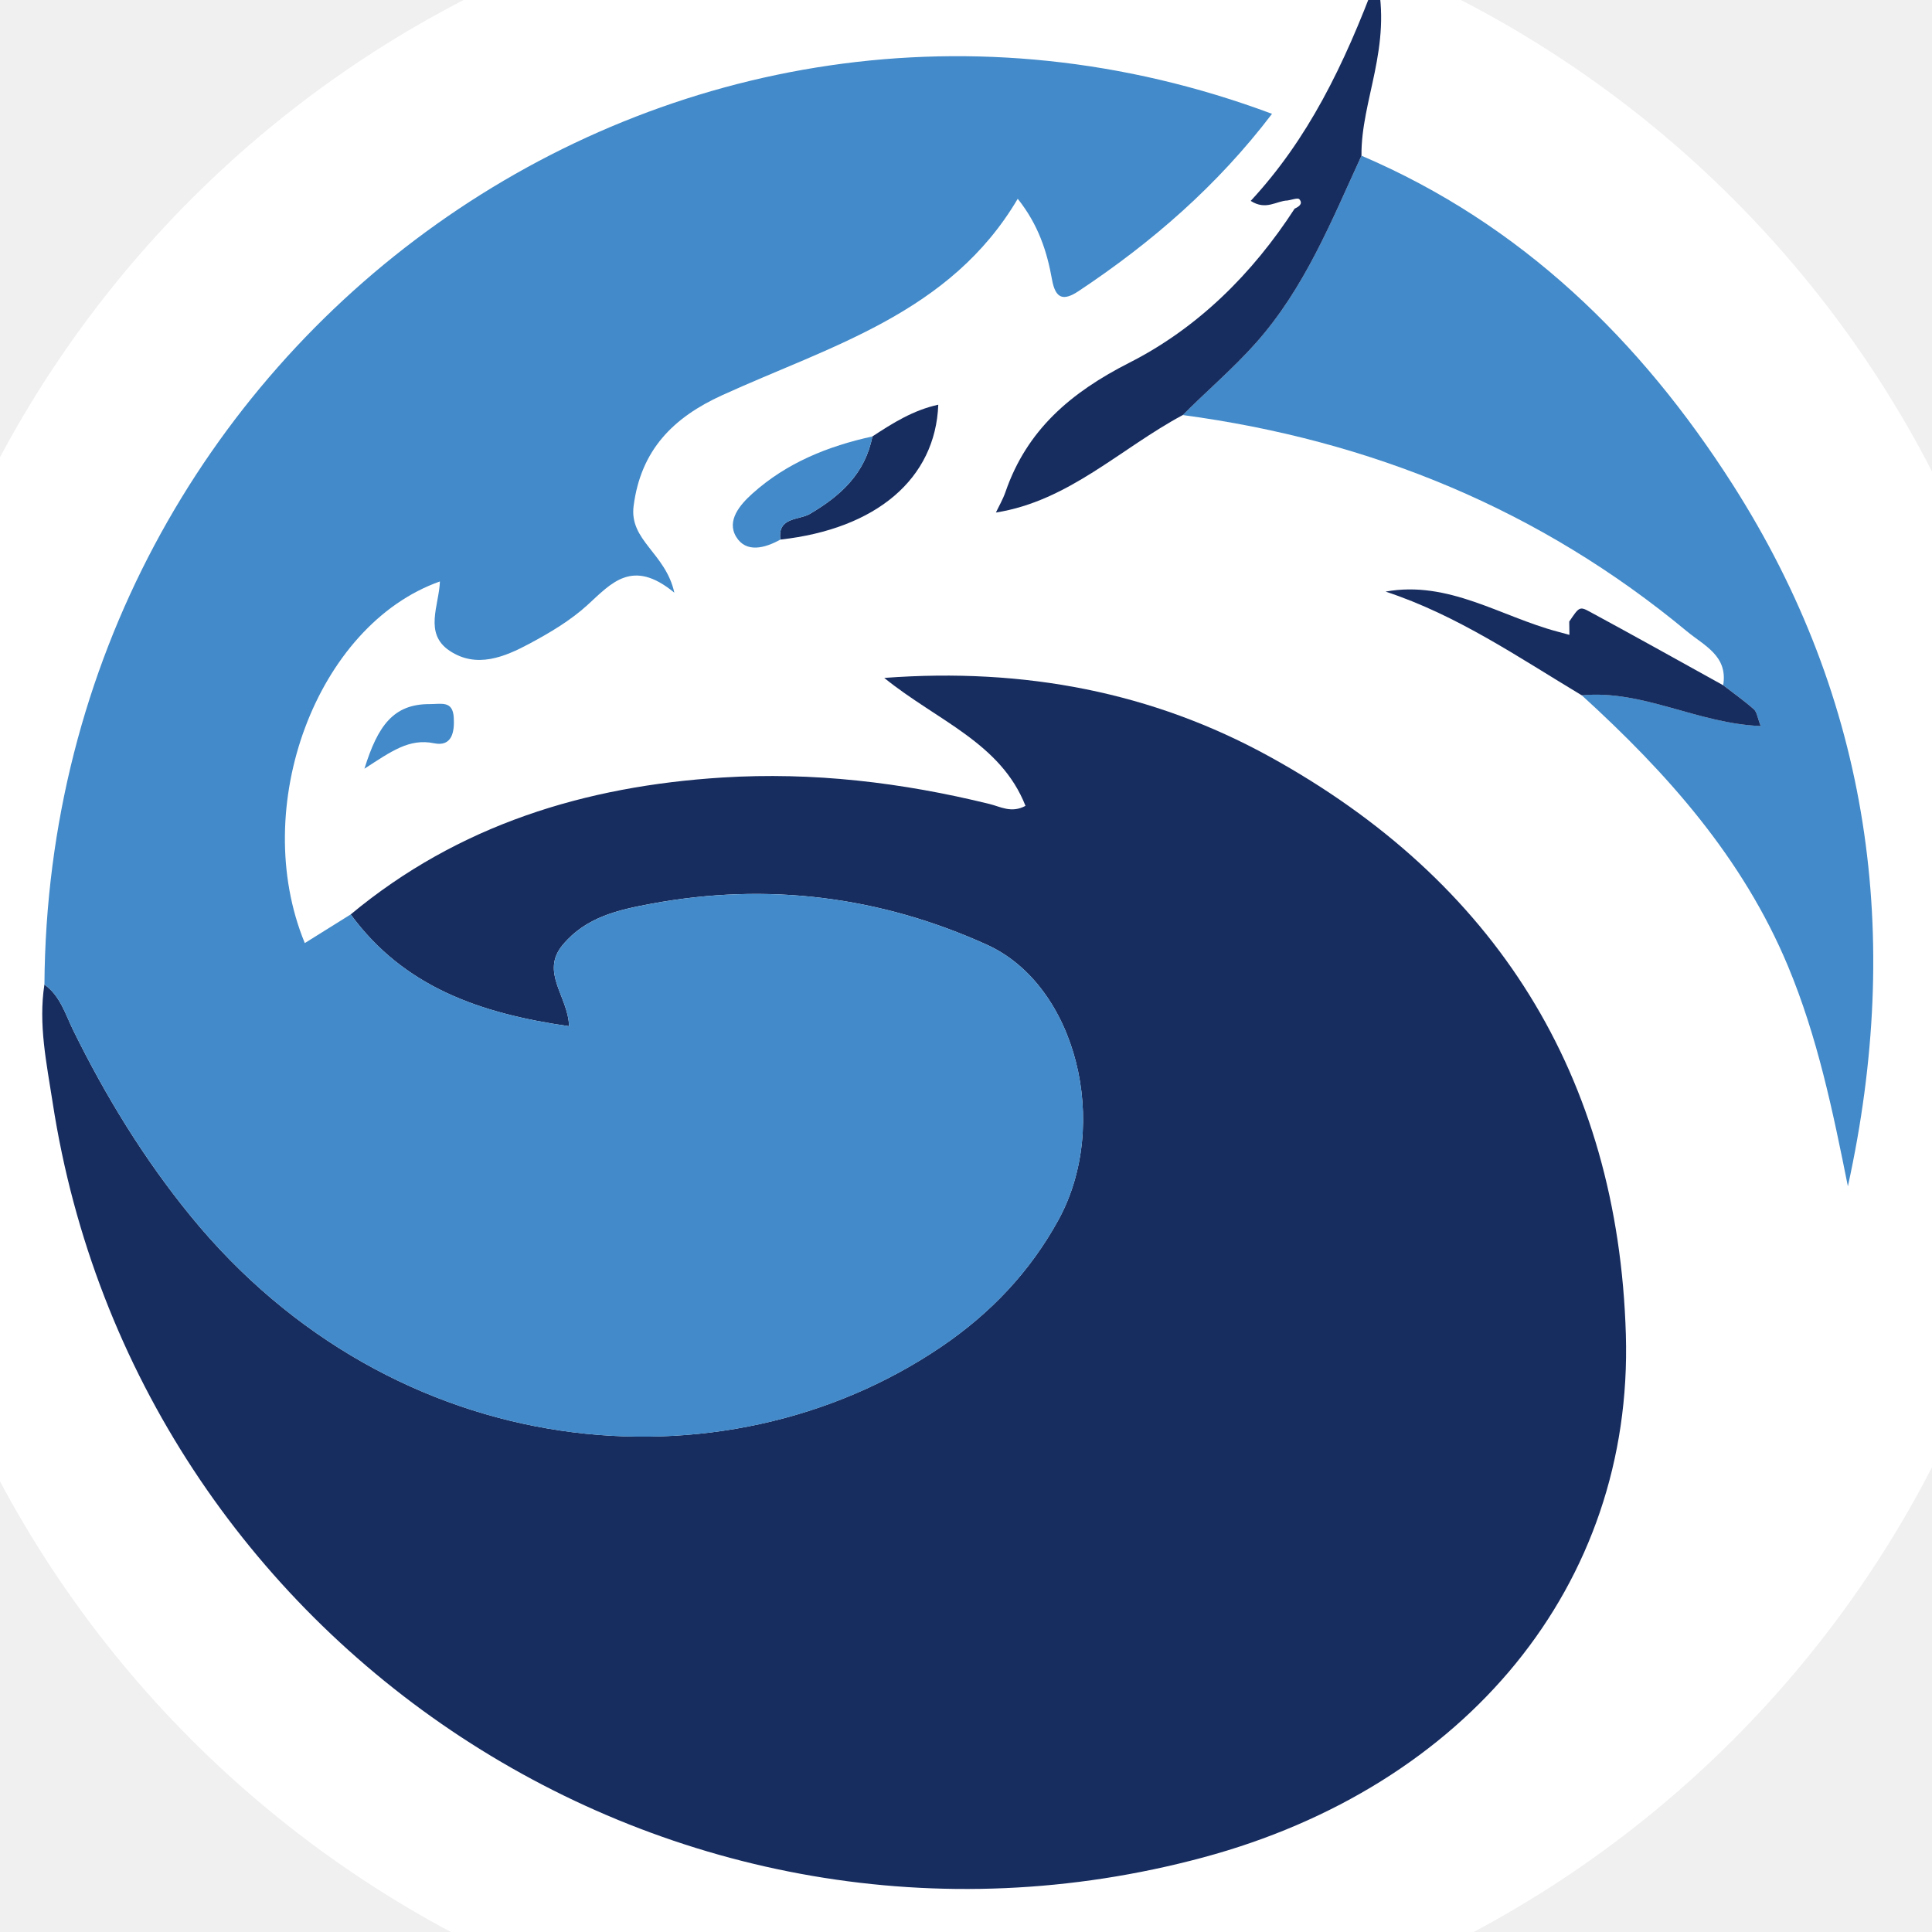
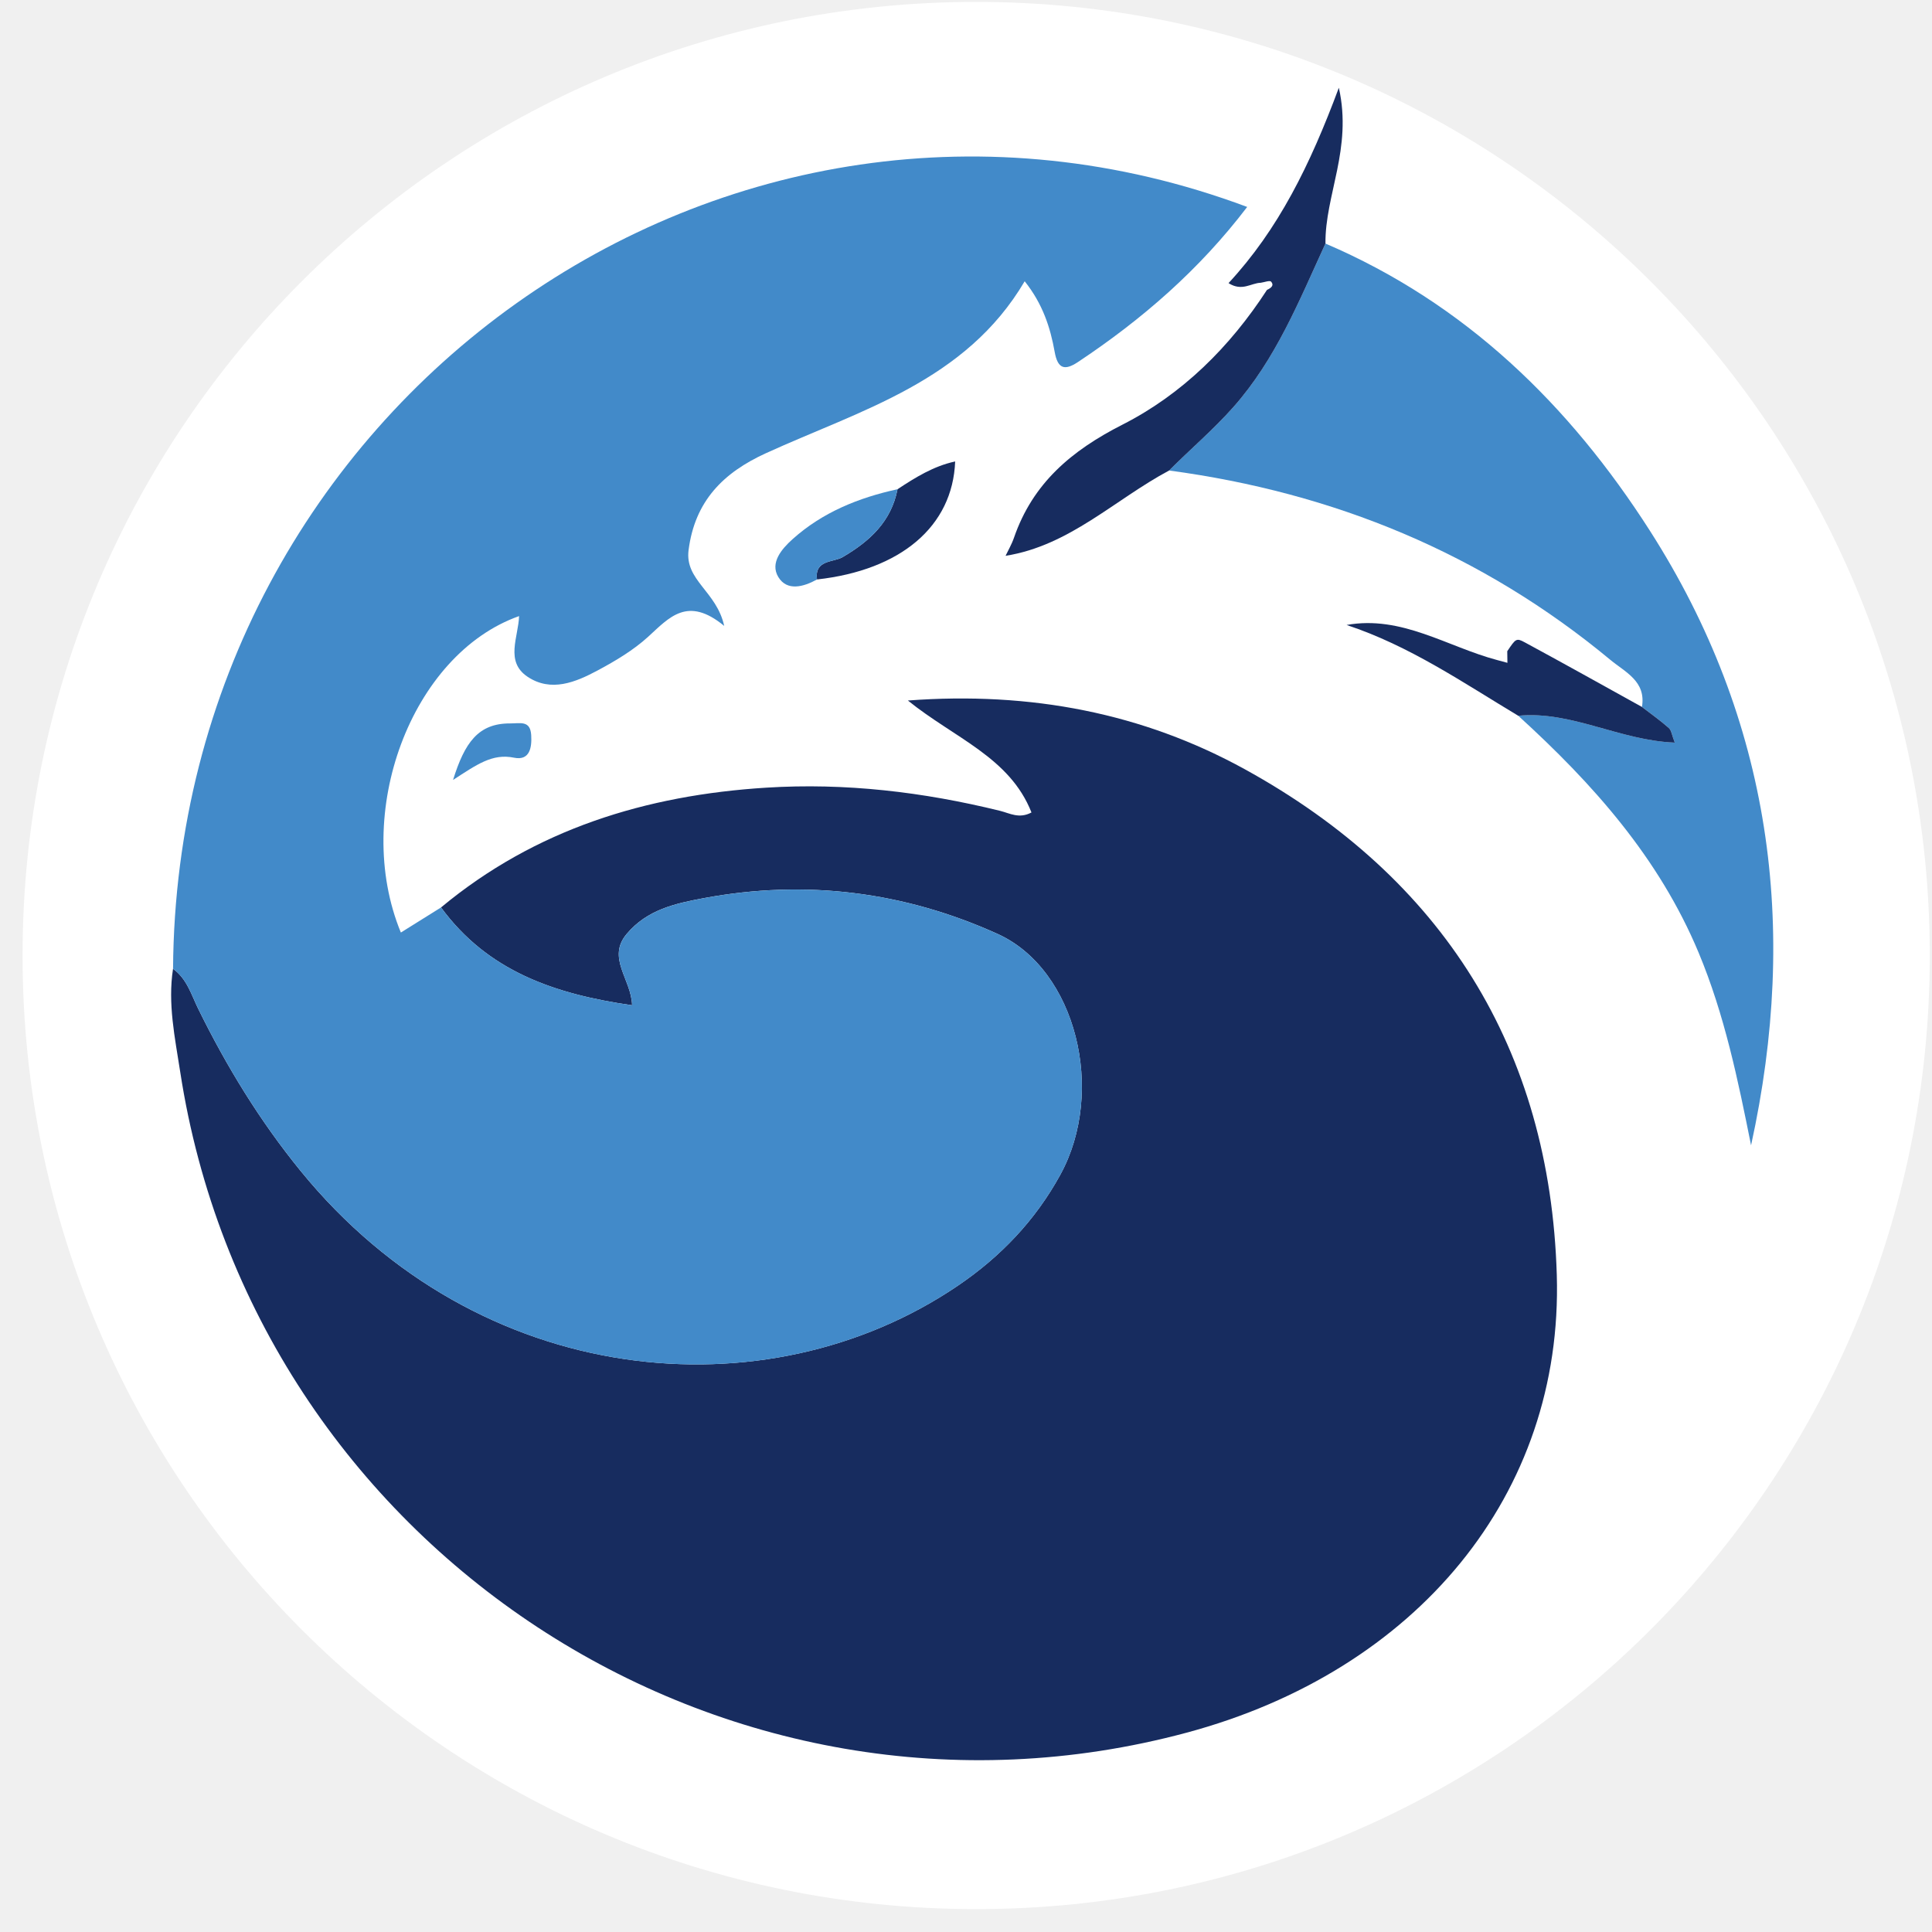
- <svg xmlns="http://www.w3.org/2000/svg" version="1.1" id="QuickSwap" width="400" height="400" viewBox="36 84 63 31">
+ <svg xmlns="http://www.w3.org/2000/svg" version="1.1" id="QuickSwap" width="400" height="400" viewBox="31 80 72 40">
  <circle fill-rule="evenodd" clip-rule="evenodd" fill="#FFFFFF" cx="67.379" cy="99.609" r="35.538" />
  <path fill-rule="evenodd" clip-rule="evenodd" fill="#172C5F" d="M47.436,97.818c3.512-2.919,7.642-4.184,12.12-4.464  c2.946-0.185,5.851,0.159,8.715,0.864c0.355,0.087,0.708,0.308,1.169,0.06c-0.811-2.059-2.866-2.765-4.606-4.172  c4.594-0.343,8.764,0.477,12.55,2.558c7.377,4.057,11.381,10.415,11.633,18.849c0.246,8.177-5.223,14.754-13.789,17.057  c-17.229,4.633-34.787-6.9-37.512-24.623c-0.197-1.278-0.469-2.542-0.268-3.843c0.517,0.371,0.681,0.964,0.941,1.495  c1.056,2.147,2.297,4.176,3.812,6.036c6.643,8.153,17.357,9.119,24.49,4.283c1.609-1.091,2.894-2.445,3.821-4.134  c1.709-3.112,0.592-7.651-2.327-8.976c-3.485-1.58-7.165-2.043-10.952-1.338c-1.063,0.199-2.113,0.424-2.878,1.335  c-0.755,0.897,0.175,1.685,0.201,2.658C51.652,101.048,49.167,100.183,47.436,97.818z" />
  <path fill-rule="evenodd" clip-rule="evenodd" fill="#428AC9" d="M47.436,97.818c1.731,2.364,4.216,3.229,7.121,3.646  c-0.026-0.974-0.956-1.761-0.201-2.658c0.765-0.911,1.815-1.136,2.878-1.335c3.788-0.705,7.467-0.242,10.952,1.338  c2.919,1.324,4.036,5.863,2.327,8.976c-0.927,1.688-2.211,3.043-3.821,4.134c-7.133,4.836-17.847,3.87-24.49-4.283  c-1.515-1.86-2.756-3.889-3.812-6.036c-0.26-0.531-0.425-1.124-0.941-1.495c0.141-21.019,20.621-35.643,40.03-28.393  c-1.783,2.342-3.919,4.193-6.307,5.78c-0.49,0.325-0.754,0.262-0.868-0.381c-0.162-0.906-0.443-1.783-1.117-2.629  c-2.203,3.737-6.108,4.794-9.644,6.408c-1.59,0.725-2.648,1.784-2.882,3.612c-0.144,1.127,1.045,1.533,1.328,2.824  c-1.367-1.129-2.049-0.313-2.832,0.402c-0.552,0.504-1.22,0.901-1.884,1.257c-0.821,0.44-1.737,0.821-2.613,0.235  c-0.845-0.565-0.343-1.475-0.315-2.26c-4.022,1.424-6.234,7.358-4.406,11.793C46.44,98.439,46.938,98.129,47.436,97.818z" />
  <path fill-rule="evenodd" clip-rule="evenodd" fill="#428AC9" d="M80.396,73.077c5.214,2.23,9.092,6.014,12.091,10.702  c4.517,7.064,5.557,14.761,3.77,22.904c-0.489-2.442-0.988-4.866-1.955-7.183c-1.479-3.54-3.944-6.296-6.722-8.827  c1.987-0.19,3.774,0.922,5.834,1.001c-0.108-0.276-0.124-0.458-0.223-0.546c-0.317-0.28-0.664-0.525-1-0.783  c0.16-0.959-0.62-1.291-1.184-1.759c-4.785-3.968-10.303-6.229-16.439-7.052c0.788-0.791,1.637-1.51,2.387-2.354  C78.552,77.382,79.415,75.204,80.396,73.077z" />
  <path fill-rule="evenodd" clip-rule="evenodd" fill="#172C5F" d="M80.396,73.077c-0.98,2.127-1.843,4.305-3.441,6.104  c-0.75,0.844-1.599,1.563-2.387,2.354c-2.026,1.084-3.715,2.803-6.093,3.178c0.091-0.193,0.228-0.426,0.314-0.676  c0.701-2.027,2.134-3.241,4.039-4.21c2.228-1.131,4.011-2.899,5.389-5.024c0.137-0.063,0.283-0.159,0.152-0.307  c-0.05-0.056-0.253,0.024-0.386,0.042c-0.36,0.009-0.697,0.335-1.199,0.013c1.853-2,3.033-4.383,4.111-7.281  C81.405,69.545,80.377,71.27,80.396,73.077z" />
  <path fill-rule="evenodd" clip-rule="evenodd" fill="#172C5F" d="M92.191,90.346c0.336,0.258,0.683,0.503,1,0.783  c0.099,0.088,0.115,0.27,0.223,0.546c-2.06-0.079-3.847-1.191-5.834-1.001c-2.063-1.238-4.056-2.611-6.397-3.383  c2.055-0.371,3.757,0.816,5.611,1.307c0.128,0.033,0.256,0.068,0.383,0.104c-0.002-0.145-0.004-0.289-0.006-0.433  c0.317-0.47,0.335-0.503,0.659-0.327C89.289,88.731,90.738,89.541,92.191,90.346z" />
  <path fill-rule="evenodd" clip-rule="evenodd" fill="#172C5F" d="M64.448,82.232c0.666-0.439,1.34-0.86,2.148-1.035  c-0.092,2.416-2.022,4.051-5.149,4.398c-0.1-0.74,0.608-0.631,0.953-0.832C63.417,84.168,64.212,83.439,64.448,82.232z" />
  <path fill-rule="evenodd" clip-rule="evenodd" fill="#428AC9" d="M64.448,82.232c-0.236,1.207-1.031,1.936-2.048,2.531  c-0.345,0.201-1.053,0.092-0.953,0.832c-0.506,0.281-1.116,0.444-1.441-0.09c-0.322-0.531,0.129-1.052,0.532-1.413  C61.652,83.092,63,82.548,64.448,82.232z" />
  <path fill-rule="evenodd" clip-rule="evenodd" fill="#428AC9" d="M47.884,93.066c0.433-1.39,0.938-2.11,2.124-2.106  c0.386,0.001,0.753-0.12,0.788,0.433c0.03,0.464-0.052,0.965-0.64,0.844C49.344,92.069,48.76,92.501,47.884,93.066z" />
  <path fill="#FFFFFF" d="M318.99,85.482c0.723-0.1,0.621-0.633,0.609-1.111c-0.016-0.719-0.588-0.506-0.965-0.51  c-2.173-0.02-4.347-0.016-6.52-0.002c-0.39,0.002-0.879-0.162-0.928,0.554c-0.047,0.712,0.338,0.761,0.877,0.815  c1.496,0.15,1.903,1.049,1.56,2.41c-0.173,0.683-0.304,1.381-0.528,2.047c-1.709,5.083-3.439,10.159-5.159,15.239  c-0.089,0.264-0.15,0.525-0.455,0.52c-2.323-5.39-3.808-11.054-5.73-16.567c-0.213-0.61-0.334-1.258-0.452-1.896  c-0.193-1.045,0.208-1.688,1.315-1.789c0.461-0.042,1.018,0.133,1.017-0.67c-0.003-0.951-0.703-0.65-1.162-0.654  c-2.826-0.023-5.651-0.025-8.477,0.006c-0.404,0.005-1.023-0.333-1.172,0.457c-0.141,0.752,0.357,0.867,0.906,1.047  c1.849,0.607,4.04,4.357,3.425,6.172c-1.572,4.64-3.288,9.231-5.097,14.264c-2.068-6.15-4.293-11.783-6.037-17.586  c-0.424-1.41-0.519-2.628,1.449-2.823c0.589-0.059,0.552-0.547,0.564-0.995c0.016-0.592-0.385-0.546-0.762-0.547  c-3.042,0-6.086,0.001-9.128,0.004c-0.382,0-0.769-0.021-0.771,0.557c-0.002,0.423,0.064,0.743,0.545,0.846  c2.088,0.448,2.684,2.166,3.288,3.877c2.849,8.072,5.691,16.145,8.562,24.208c0.176,0.496,0.155,1.196,1.06,1.2  c0.903,0.003,0.885-0.691,1.062-1.187c1.471-4.135,2.902-8.282,4.355-12.423c0.732-2.082,1.487-4.154,2.322-6.479  c2.287,6.415,4.462,12.537,6.662,18.649c0.213,0.592,0.112,1.457,1.191,1.438c0.996-0.017,0.892-0.839,1.094-1.368  c0.635-1.671,1.172-3.377,1.759-5.065c2.249-6.443,4.489-12.89,6.767-19.321C316.561,87.318,317.072,85.747,318.99,85.482z" />
  <path fill="#FFFFFF" d="M239.885,112.27c-2.423-0.641-2.667-0.956-2.672-3.471c-0.013-6.356-0.008-12.713,0.002-19.07  c0.002-0.594,0.1-1.188,0.142-1.782c0.109-1.495,0.813-2.421,2.383-2.597c0.521-0.059,1.092-0.133,0.989-0.95  c-0.105-0.839-0.725-0.498-1.115-0.501c-3.043-0.028-6.085-0.027-9.128,0.006c-0.395,0.006-1.016-0.342-1.16,0.451  c-0.146,0.789,0.417,0.906,0.949,1c1.446,0.252,2.263,1.132,2.269,2.553c0.03,7.008,0.024,14.016-0.022,21.023  c-0.012,1.801-0.727,3.182-2.78,3.371c-0.64,0.059-0.774,0.448-0.747,1.018c0.038,0.725,0.573,0.513,0.95,0.517  c1.629,0.021,3.259,0.01,4.89,0.01c0,0.002,0,0.004,0,0.006c1.63,0,3.26,0.012,4.89-0.008c0.429-0.007,1.015,0.222,1.013-0.625  C240.735,112.58,240.425,112.414,239.885,112.27z" />
  <path fill="#FFFFFF" d="M272.493,98.306c-2.167-0.978-4.182-2.192-6.265-3.298c-1.875-0.994-2.648-2.689-2.312-4.789  c0.315-1.969,1.599-3.148,3.438-3.739c2.871-0.925,5.676-0.089,7.526,2.312c0.4,0.52,0.795,0.729,1.354,0.6  c0.73-0.17,0.363-0.805,0.377-1.217c0.049-1.465,0.028-2.933,0.011-4.4c-0.004-0.289,0.167-0.703-0.254-0.831  c-0.355-0.107-0.777-0.157-1.012,0.261c-0.682,1.22-1.793,1.02-2.877,0.878c-2.222-0.293-4.439-0.378-6.64,0.136  c-3.42,0.799-5.855,3.316-6.41,6.594c-0.598,3.529,0.744,6.44,3.984,8.365c2.326,1.382,4.722,2.647,7.088,3.962  c1.779,0.989,2.454,2.521,2.22,4.5c-0.228,1.93-1.363,3.152-3.106,3.827c-2.923,1.133-6.271,0.218-8.229-2.228  c-0.404-0.504-0.772-1.058-1.047-1.641c-0.271-0.575-0.702-0.607-1.206-0.564c-0.733,0.063-0.435,0.646-0.444,1.003  c-0.036,1.355-0.015,2.71-0.015,4.283c-1.391-0.441-2.554-0.811-3.354-1.695c-4.115-4.543-8.16-9.15-12.275-13.693  c-0.646-0.714-0.71-1.101,0.02-1.816c2.419-2.373,4.604-4.976,7.155-7.229c1.242-1.096,2.421-2.188,4.128-2.42  c0.683-0.094,0.935-0.437,0.864-1.1c-0.075-0.71-0.616-0.479-0.994-0.482c-2.498-0.016-4.997-0.021-7.496,0.01  c-0.397,0.005-1.014-0.313-1.091,0.532c-0.066,0.745,0.413,0.7,0.897,0.804c1.368,0.292,1.476,1.113,0.782,2.15  c-0.329,0.492-0.74,0.934-1.149,1.363c-2.618,2.753-5.228,5.514-7.886,8.227c-0.585,0.596-0.585,0.948-0.016,1.547  c1.496,1.575,2.936,3.206,4.366,4.838c1.825,2.082,3.839,4.005,5.438,6.275c0.947,1.346,0.713,2.137-0.777,2.564  c-0.685,0.195-1.085,0.37-0.974,1.146c0.132,0.929,0.841,0.473,1.274,0.498c3.825,0.232,7.676-0.375,11.491,0.329  c0.231,0.042,0.667-0.06,0.728-0.207c0.663-1.638,1.794-0.958,2.854-0.617c3.535,1.136,7.05,1.321,10.432-0.459  c3.009-1.586,4.538-4.151,4.437-7.561C277.426,101.896,275.407,99.621,272.493,98.306z" />
  <path fill="#FFFFFF" d="M197.292,112.366c-1.604-0.24-2.173-1.27-2.175-2.745c-0.009-7.226-0.014-14.452-0.012-21.678  c0-1.282,0.496-2.217,1.876-2.45c0.583-0.099,1.046-0.274,0.999-1.013c-0.058-0.904-0.743-0.629-1.214-0.632  c-2.935-0.022-5.869-0.022-8.803,0.005c-0.467,0.004-1.159-0.299-1.254,0.589c-0.081,0.759,0.458,0.919,1.008,1.01  c1.867,0.308,2.48,1.548,2.484,3.262c0.003,0.978,0.003,1.955,0.002,2.934c-0.004,5.65,0.013,11.301-0.022,16.952  c-0.017,2.715-0.336,3.116-2.869,3.903c-0.461,0.144-0.619,0.339-0.605,0.781c0.017,0.522,0.348,0.608,0.767,0.608  c1.685-0.002,3.369-0.001,5.054-0.001c0,0.002,0,0.005,0,0.007c1.522,0,3.043,0.024,4.563-0.014  c0.464-0.012,1.148,0.302,1.247-0.594C198.428,112.46,197.793,112.44,197.292,112.366z" />
  <path fill="#FFFFFF" d="M149.122,89.101c-4.197-5.018-9.899-5.986-16.003-4.837c-6.904,1.3-11.902,7.614-11.952,14.725  c-0.048,6.934,4.837,13.02,11.704,14.511c0.896,0.194,1.588,0.613,2.253,1.19c1.805,1.564,3.602,3.143,5.819,4.129  c3.715,1.651,7.179,1.037,10.511-1.09c0.655-0.418,0.497-0.84,0.274-1.36c-0.313-0.731-0.676-0.25-1.003-0.033  c-1.917,1.267-3.866,0.892-5.729-0.025c-1.449-0.712-2.789-1.65-4.426-2.638c0.611-0.217,0.911-0.345,1.222-0.431  C152.81,110.179,155.374,96.575,149.122,89.101z M135.197,111.783c-3.393-0.495-5.805-2.737-7.269-5.871  c-0.138-0.295-0.264-0.593-0.378-0.893c-0.686-1.799-0.958-3.678-0.965-5.602c-0.001-0.32,0.005-0.644,0.019-0.967  c-0.02-0.546-0.022-1.09-0.002-1.63c0.04-1.082,0.168-2.151,0.416-3.206c0.124-0.527,0.278-1.051,0.466-1.57  c1.313-3.627,3.908-5.697,7.697-6.126c3.625-0.411,6.747,0.665,9.006,3.688c3.344,4.477,3.737,13.407,0.793,18.157  C142.694,111.45,139.085,112.351,135.197,111.783z" />
  <path fill="#FFFFFF" d="M126.604,98.451c-0.013,0.323-0.02,0.646-0.019,0.967c-0.001-0.32,0.005-0.643,0.019-0.965  C126.604,98.453,126.604,98.452,126.604,98.451z" />
  <path fill="#FFFFFF" d="M127.55,105.02c-0.686-1.799-0.958-3.677-0.965-5.602C126.591,101.342,126.864,103.221,127.55,105.02z" />
  <path fill="#FFFFFF" d="M366.866,89.326c-0.772-2.935-3.81-5.398-6.979-5.455c-4.399-0.078-8.801-0.027-13.201-0.011  c-0.367,0.001-0.924-0.253-0.998,0.465c-0.063,0.622,0.086,1.057,0.796,1.163c1.774,0.263,2.212,1.486,2.202,3.063  c-0.019,3.314-0.006,6.627-0.006,9.941c0.006,0,0.01,0,0.016,0c0,2.064,0.028,4.129-0.008,6.193c-0.032,1.84,0.203,3.698-0.24,5.518  c-0.411,1.689-2,2.478-3.696,2.07c-1.609-0.386-2.496-1.465-3.147-2.818c-0.819-1.708-1.567-3.451-2.336-5.185  c-2.835-6.386-5.658-12.776-8.508-19.155c-0.222-0.496-0.216-1.235-1.039-1.283c-0.954-0.055-0.916,0.804-1.169,1.326  c-0.615,1.265-1.138,2.575-1.7,3.867c-2.79,6.404-5.575,12.813-8.374,19.214c-0.783,1.788-1.464,3.687-3.803,4.04  c-0.596,0.09-0.483,0.629-0.485,1.052c-0.004,0.71,0.546,0.542,0.937,0.546c2.227,0.015,4.455,0.012,6.683,0.005  c0.408-0.001,0.902,0.134,0.918-0.572c0.012-0.559-0.104-0.949-0.731-1.056c-1.634-0.275-1.639-1.419-1.214-2.588  c0.723-1.982,1.59-3.912,2.36-5.879c0.186-0.473,0.426-0.673,0.94-0.669c2.934,0.018,5.867,0.011,8.801,0.006  c0.391-0.001,0.741,0.003,0.925,0.453c0.858,2.101,2.071,4.058,2.601,6.295c0.289,1.221,0.096,2.206-1.394,2.36  c-0.678,0.069-0.735,0.455-0.752,0.997c-0.028,0.819,0.541,0.654,0.996,0.654c6.793,0.006,13.582,0.004,20.372,0.002  c0.475,0,1.02,0.12,0.982-0.676c-0.025-0.521-0.025-0.944-0.734-0.999c-1.794-0.141-2.326-1.317-2.323-2.926  c0.003-2.716,0.03-5.434-0.054-8.147c-0.033-1.102,0.318-1.134,1.303-1.046c3.057,0.274,6.094,0.143,8.807-1.579  C366.532,96.658,367.826,92.972,366.866,89.326z M324.429,100.702c1.268-3.048,2.501-6.015,3.849-9.261  c1.464,3.193,2.814,6.139,4.247,9.261C329.782,100.702,327.2,100.702,324.429,100.702z M361.714,94.216  c-0.926,2.784-5.101,4.622-7.718,3.448c-0.576-0.26-0.46-0.661-0.464-1.063c-0.013-1.629-0.005-3.258-0.005-4.886  s-0.004-3.257,0.002-4.887c0.002-0.474-0.087-0.888,0.672-1.008C359.383,85.002,363.324,89.375,361.714,94.216z" />
  <path fill="#FFFFFF" d="M184.462,83.844c-3.312,0-6.625-0.003-9.938,0.008c-0.397,0.002-0.896-0.146-0.958,0.546  c-0.063,0.689,0.303,0.8,0.87,0.833c1.623,0.094,2.423,0.971,2.488,2.608c0.236,5.858,0.484,11.728-0.156,17.563  c-0.435,3.958-3.16,6.382-6.75,6.475c-3.917,0.101-6.3-1.854-7.23-5.961c-0.156-0.684-0.295-1.39-0.298-2.086  c-0.027-5.104-0.052-10.209-0.007-15.313c0.022-2.438,0.343-2.775,2.667-3.29c0.49-0.108,0.818-0.19,0.786-0.776  c-0.037-0.653-0.497-0.601-0.932-0.601c-3.313,0-6.626,0-9.938,0.004c-0.435,0.001-0.889-0.05-0.93,0.604  c-0.034,0.559,0.275,0.823,0.744,0.883c2.386,0.304,2.684,2.046,2.711,3.939c0.032,2.335,0.007,4.67,0.007,7.005  c0.007,0,0.014,0,0.021,0c0,2.39-0.056,4.781,0.014,7.169c0.096,3.245,1.208,6.121,3.851,8.104  c4.446,3.334,9.382,3.535,14.306,1.361c4.564-2.013,6.148-5.95,6.053-10.767c-0.082-4.18-0.042-8.362-0.007-12.544  c0.024-2.779,0.401-3.303,2.808-4.193c0.478-0.178,0.693-0.405,0.694-0.931C185.335,83.813,184.905,83.844,184.462,83.844z" />
  <path fill="#FFFFFF" d="M227.05,113.235c0.021-2.005,0.018-4.009,0.004-6.015c-0.003-0.336,0.153-0.791-0.466-0.832  c-0.495-0.031-0.785,0.091-0.93,0.627c-0.489,1.811-1.823,2.885-3.387,3.734c-1.45,0.788-3.026,1.105-4.658,1.192  c-0.431-0.03-0.861-0.07-1.295-0.091c-5.229-0.246-8.37-3.22-9.727-7.825c-0.973-3.298-0.914-6.667,0.063-9.956  c1.106-3.723,3.428-6.354,7.278-7.434c0.673-0.189,1.357-0.336,2.038-0.502c0.649-0.004,1.306-0.064,1.95-0.002  c3.283,0.32,6.59,0.638,7.844,4.496c0.144,0.439,0.459,0.365,0.767,0.382c0.594,0.032,0.527-0.402,0.528-0.771  c0.003-2.169,0.007-4.338-0.005-6.507c-0.002-0.341,0.142-0.819-0.479-0.813c-0.362,0.003-0.727-0.091-0.854,0.468  c-0.288,1.259-1.252,1.324-2.296,1.184c-2.361-0.313-4.71-0.765-7.111-0.659c-6.007-0.169-10.975,1.956-13.928,7.296  c-3.034,5.484-2.959,11.244,0.555,16.526c3.447,5.183,8.581,7.057,14.705,6.322c1.951-0.159,3.825-0.698,5.676-1.275  c1.104-0.344,1.922-0.338,2.321,0.902c0.185,0.577,0.62,0.526,1.042,0.462C227.264,114.055,227.047,113.561,227.05,113.235z" />
</svg>
